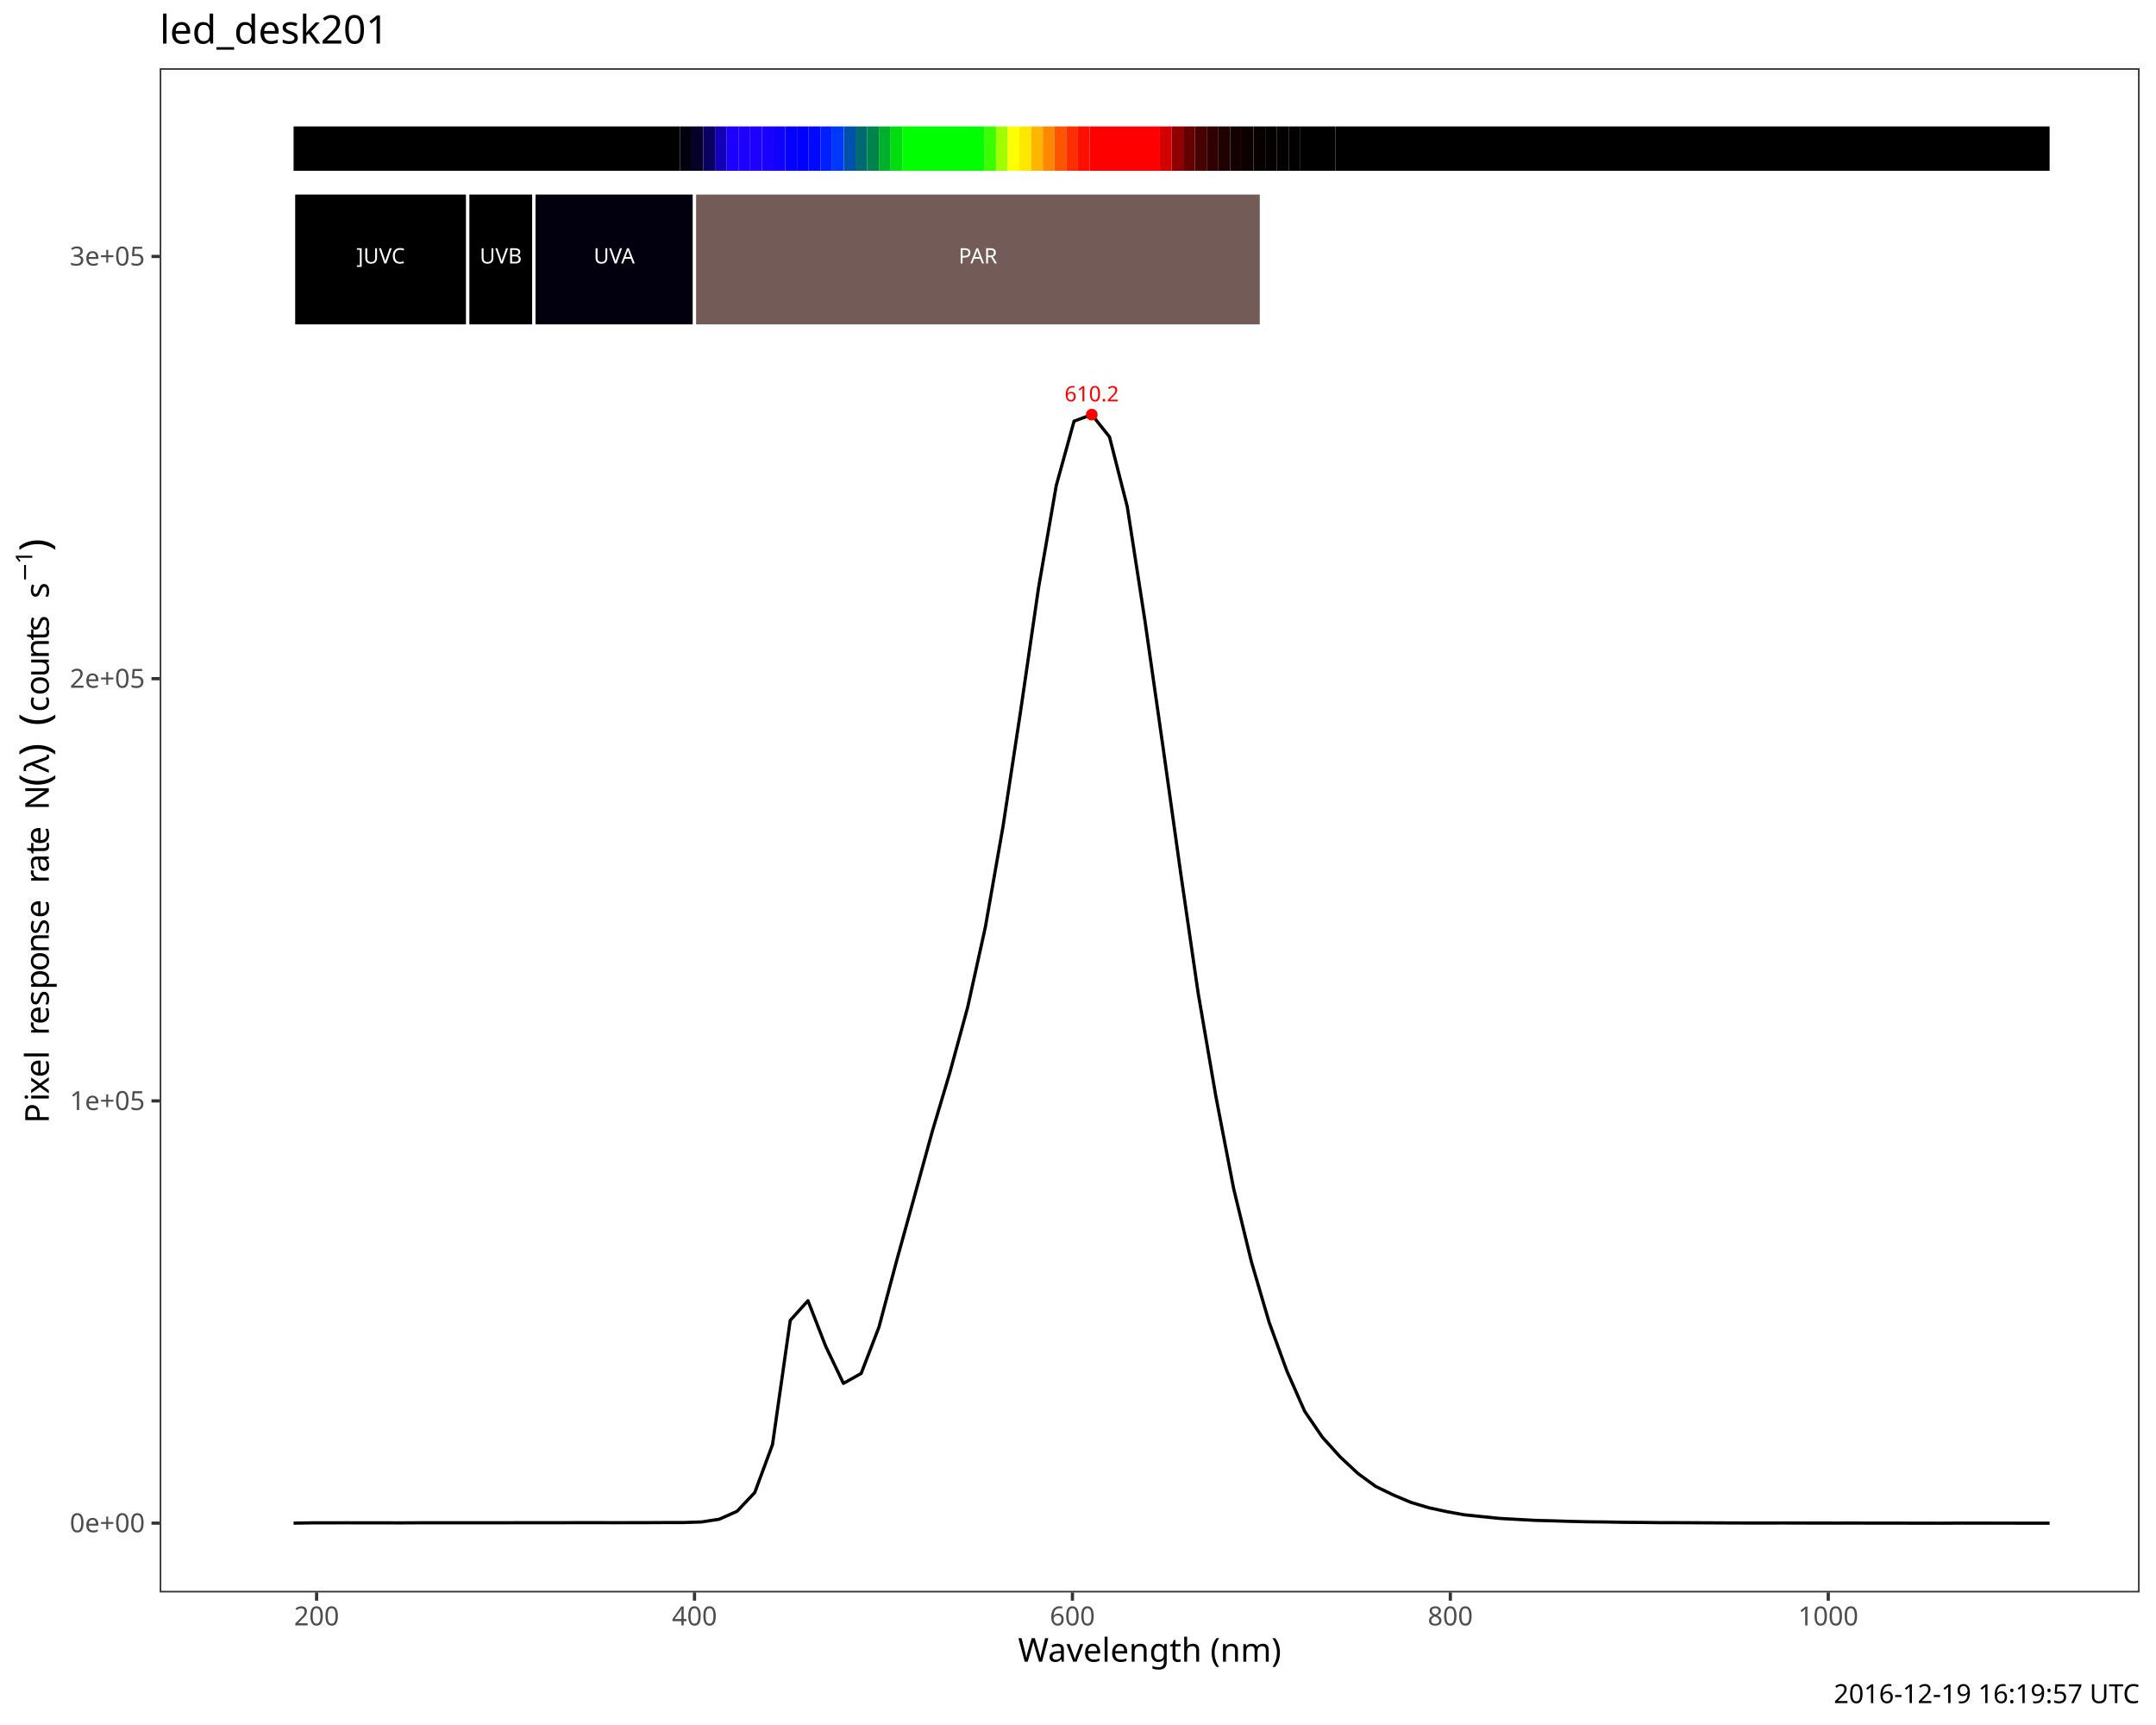
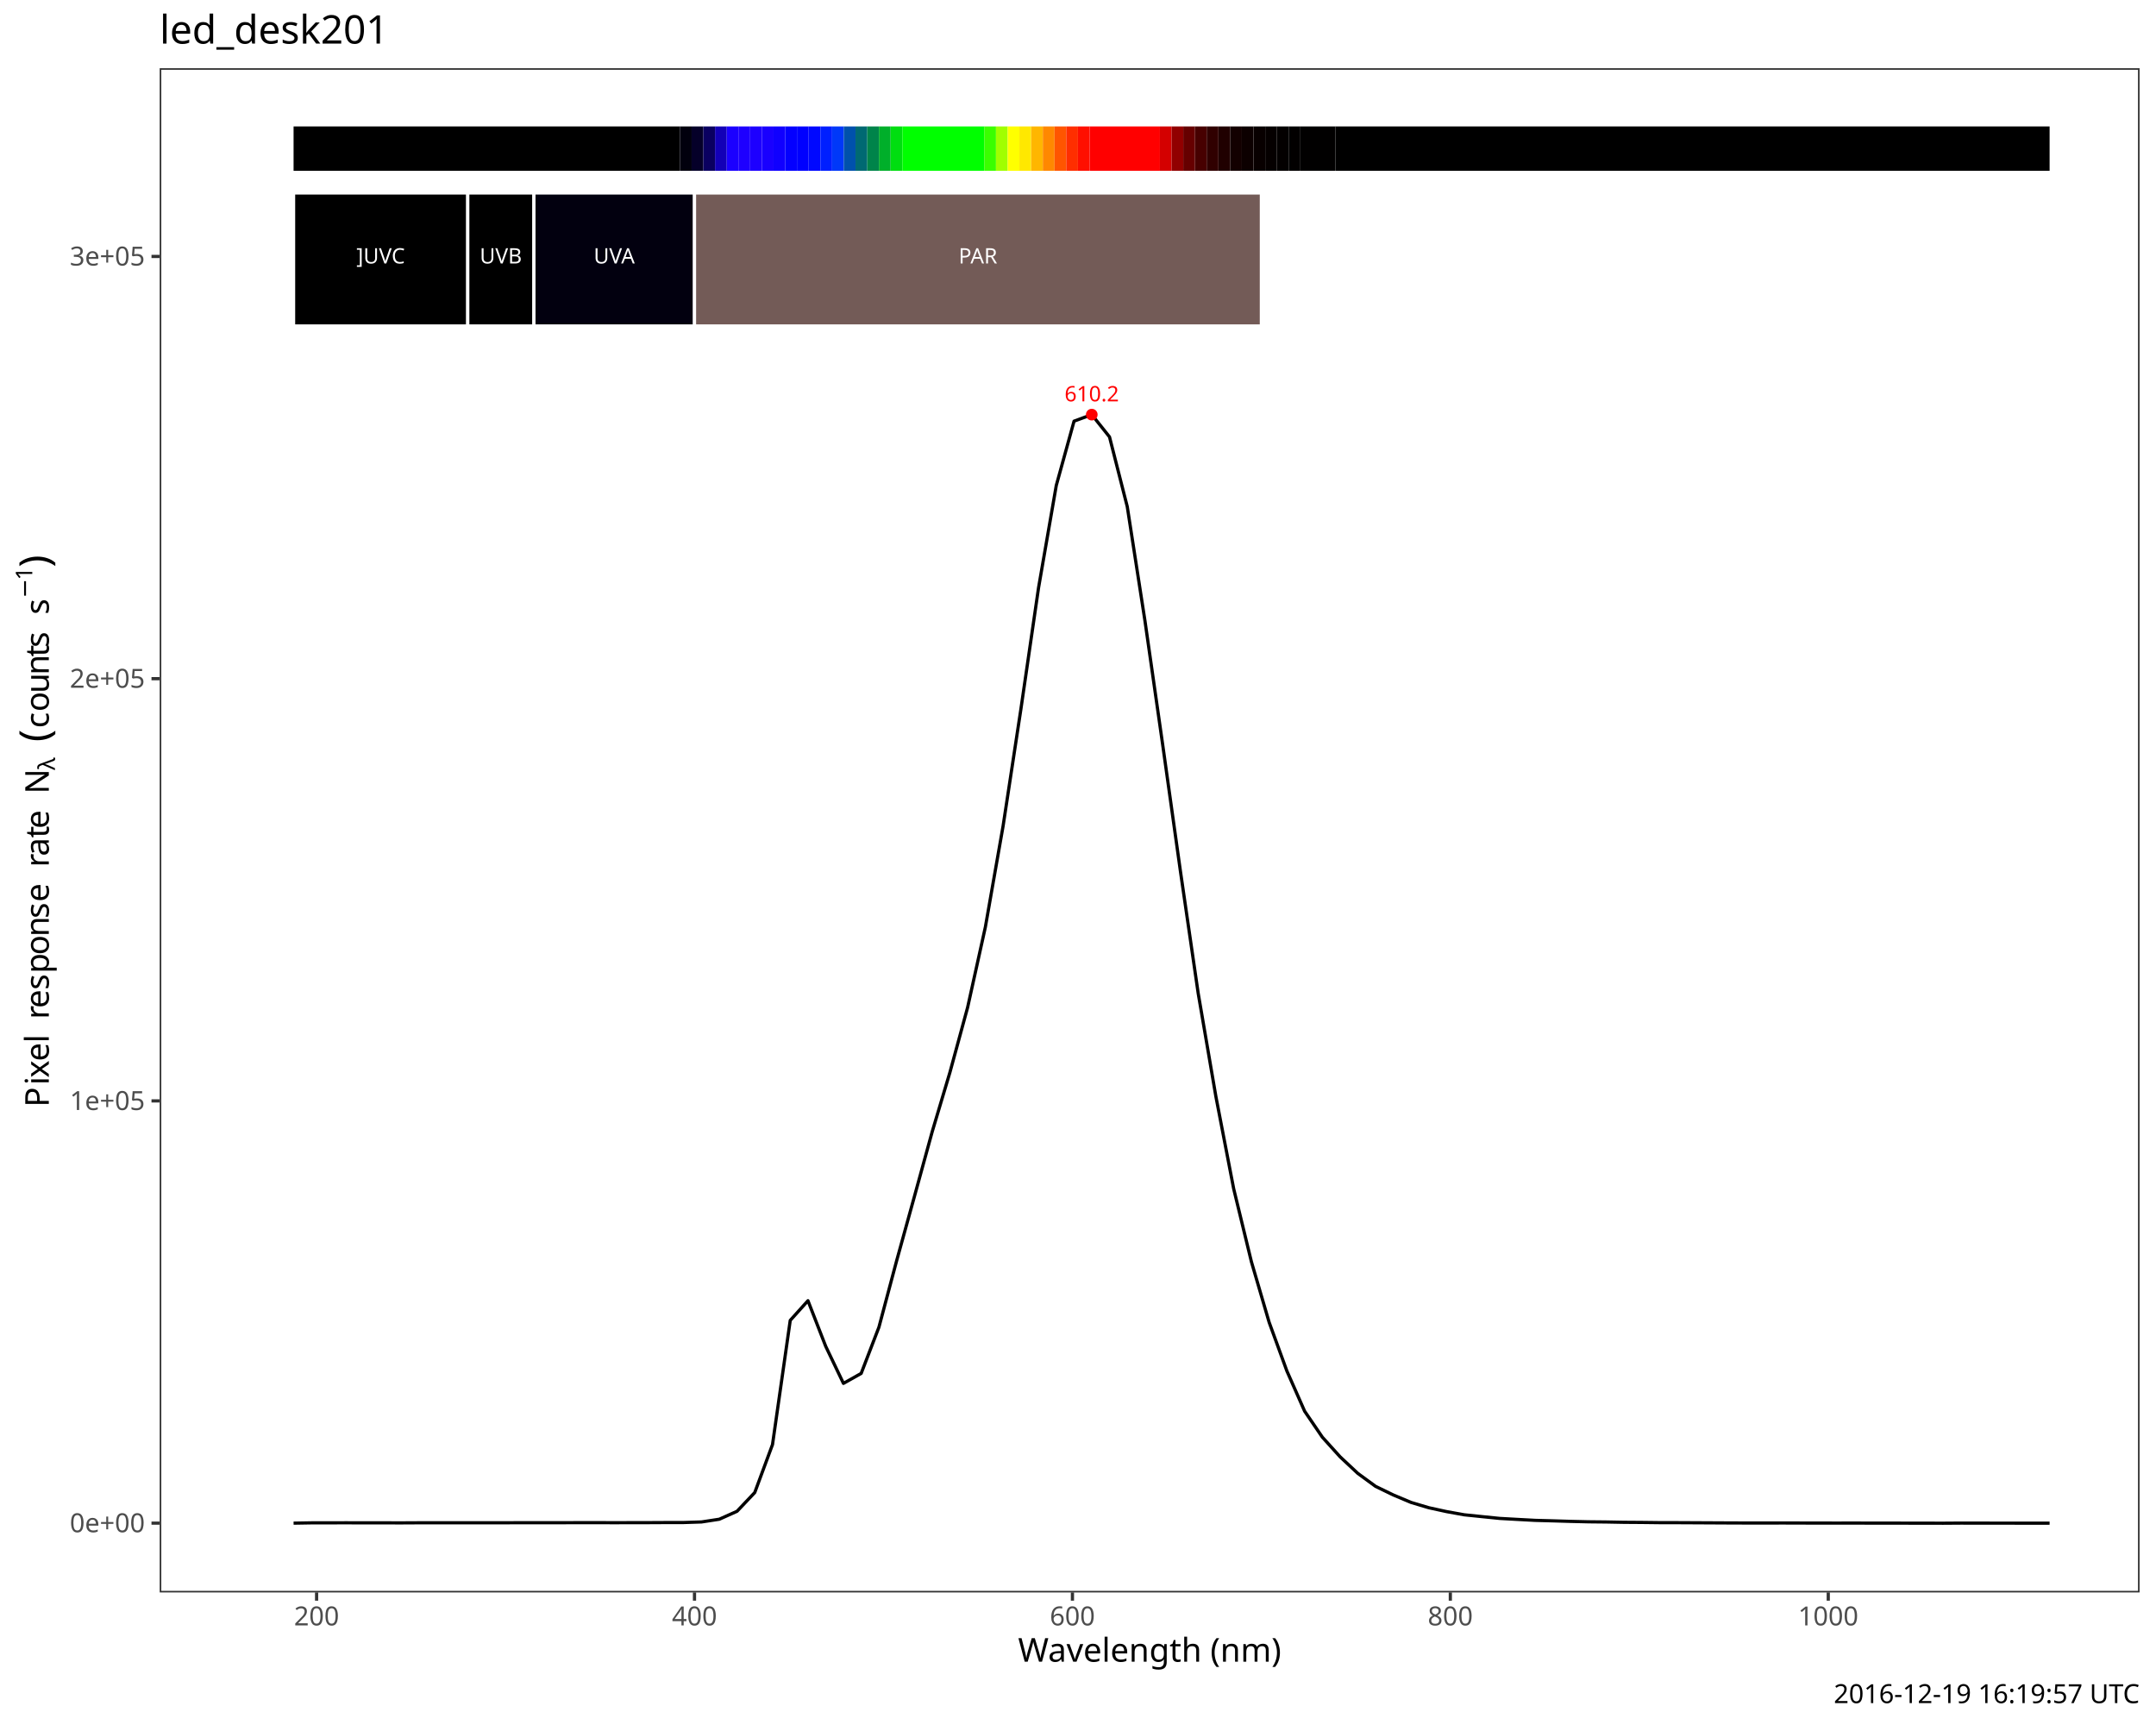
<svg xmlns="http://www.w3.org/2000/svg" class="svglite" data-engine-version="2.0" width="720.00pt" height="576.00pt" viewBox="0 0 720.00 576.00">
  <defs>
    <style type="text/css">
    .svglite line, .svglite polyline, .svglite polygon, .svglite path, .svglite rect, .svglite circle {
      fill: none;
      stroke: #000000;
      stroke-linecap: round;
      stroke-linejoin: round;
      stroke-miterlimit: 10.00;
    }
  </style>
  </defs>
  <rect width="100%" height="100%" style="stroke: none; fill: #FFFFFF;" />
  <defs>
    <clipPath id="cpMC4wMHw3MjAuMDB8MC4wMHw1NzYuMDA=">
      <rect x="0.00" y="0.00" width="720.00" height="576.00" />
    </clipPath>
  </defs>
  <g clip-path="url(#cpMC4wMHw3MjAuMDB8MC4wMHw1NzYuMDA=)">
    <rect x="0.00" y="0.00" width="720.00" height="576.00" style="stroke-width: 1.07; stroke: #FFFFFF; fill: #FFFFFF;" />
  </g>
  <defs>
    <clipPath id="cpNTMuMzN8NzE0LjUyfDIyLjc4fDUzMS43NQ==">
      <rect x="53.33" y="22.78" width="661.19" height="508.97" />
    </clipPath>
  </defs>
  <g clip-path="url(#cpNTMuMzN8NzE0LjUyfDIyLjc4fDUzMS43NQ==)">
    <rect x="53.33" y="22.78" width="661.19" height="508.97" style="stroke-width: 1.07; stroke: none; fill: #FFFFFF;" />
    <polyline points="98.04,508.60 103.97,508.50 109.89,508.49 115.81,508.48 121.74,508.50 127.66,508.49 133.58,508.51 139.51,508.48 145.43,508.48 151.36,508.48 157.28,508.47 163.20,508.47 169.13,508.47 175.05,508.45 180.97,508.45 186.90,508.45 192.82,508.44 198.74,508.43 204.67,508.45 210.59,508.44 216.51,508.43 222.44,508.40 228.36,508.39 234.28,508.20 240.21,507.29 246.13,504.64 252.05,498.38 257.98,482.36 263.90,440.89 269.82,434.32 275.75,449.56 281.67,461.93 287.59,458.60 293.52,443.16 299.44,420.95 305.37,399.52 311.29,377.96 317.21,358.14 323.14,336.38 329.06,309.58 334.98,275.84 340.91,236.92 346.83,196.23 352.75,162.08 358.68,140.63 364.60,138.45 370.52,145.88 376.45,169.17 382.37,207.36 388.29,248.74 394.22,291.02 400.14,331.69 406.06,366.21 411.99,396.95 417.91,421.32 423.83,441.53 429.76,457.80 435.68,471.21 441.60,479.89 447.53,486.45 453.45,491.99 459.38,496.32 465.30,499.19 471.22,501.68 477.15,503.45 483.07,504.74 488.99,505.81 494.92,506.42 500.84,507.02 506.76,507.35 512.69,507.67 518.61,507.83 524.53,508.01 530.46,508.15 536.38,508.21 542.30,508.32 548.23,508.36 554.15,508.43 560.07,508.44 566.00,508.47 571.92,508.50 577.84,508.53 583.77,508.55 589.69,508.55 595.61,508.54 601.54,508.56 607.46,508.57 613.38,508.58 619.31,508.57 625.23,508.59 631.16,508.59 637.08,508.60 643.00,508.61 648.93,508.62 654.85,508.58 660.77,508.59 666.70,508.60 672.62,508.60 678.54,508.61 684.47,508.60 " style="stroke-width: 1.07; stroke-linecap: butt;" />
    <text x="364.60" y="134.01" text-anchor="middle" style="font-size: 7.11px; fill: #FF0000; font-family: sans;" textLength="17.80px" lengthAdjust="spacingAndGlyphs">610.2</text>
    <circle cx="364.60" cy="138.45" r="1.95" style="stroke-width: 0.71; stroke: none; fill: #FF0000;" />
    <rect x="98.04" y="42.22" width="129.01" height="14.81" style="stroke-width: 1.07; stroke: none; stroke-linecap: square; stroke-linejoin: miter; fill: #000000;" />
    <rect x="227.06" y="42.22" width="3.91" height="14.81" style="stroke-width: 1.07; stroke: none; stroke-linecap: square; stroke-linejoin: miter; fill: #01000D;" />
    <rect x="230.97" y="42.22" width="3.91" height="14.81" style="stroke-width: 1.07; stroke: none; stroke-linecap: square; stroke-linejoin: miter; fill: #050029;" />
    <rect x="234.88" y="42.22" width="3.91" height="14.81" style="stroke-width: 1.07; stroke: none; stroke-linecap: square; stroke-linejoin: miter; fill: #0A0060;" />
    <rect x="238.79" y="42.22" width="3.91" height="14.81" style="stroke-width: 1.07; stroke: none; stroke-linecap: square; stroke-linejoin: miter; fill: #1300B7;" />
    <rect x="242.70" y="42.22" width="3.91" height="14.81" style="stroke-width: 1.07; stroke: none; stroke-linecap: square; stroke-linejoin: miter; fill: #1B00FF;" />
    <rect x="246.60" y="42.22" width="3.91" height="14.81" style="stroke-width: 1.07; stroke: none; stroke-linecap: square; stroke-linejoin: miter; fill: #1E00FF;" />
    <rect x="250.51" y="42.22" width="3.91" height="14.81" style="stroke-width: 1.07; stroke: none; stroke-linecap: square; stroke-linejoin: miter; fill: #1D00FF;" />
    <rect x="254.42" y="42.22" width="3.91" height="14.81" style="stroke-width: 1.07; stroke: none; stroke-linecap: square; stroke-linejoin: miter; fill: #1900FF;" />
    <rect x="258.33" y="42.22" width="3.91" height="14.81" style="stroke-width: 1.07; stroke: none; stroke-linecap: square; stroke-linejoin: miter; fill: #1000FF;" />
    <rect x="262.24" y="42.22" width="3.91" height="14.81" style="stroke-width: 1.07; stroke: none; stroke-linecap: square; stroke-linejoin: miter; fill: #0400FF;" />
    <rect x="266.15" y="42.22" width="3.91" height="14.81" style="stroke-width: 1.07; stroke: none; stroke-linecap: square; stroke-linejoin: miter; fill: #0000FF;" />
    <rect x="270.06" y="42.22" width="3.91" height="14.81" style="stroke-width: 1.07; stroke: none; stroke-linecap: square; stroke-linejoin: miter; fill: #0008FF;" />
    <rect x="273.97" y="42.22" width="3.91" height="14.81" style="stroke-width: 1.07; stroke: none; stroke-linecap: square; stroke-linejoin: miter; fill: #001FFF;" />
    <rect x="277.88" y="42.22" width="3.91" height="14.81" style="stroke-width: 1.07; stroke: none; stroke-linecap: square; stroke-linejoin: miter; fill: #0038F9;" />
    <rect x="281.79" y="42.22" width="3.91" height="14.81" style="stroke-width: 1.07; stroke: none; stroke-linecap: square; stroke-linejoin: miter; fill: #0051AC;" />
    <rect x="285.70" y="42.22" width="3.91" height="14.81" style="stroke-width: 1.07; stroke: none; stroke-linecap: square; stroke-linejoin: miter; fill: #006972;" />
    <rect x="289.61" y="42.22" width="3.91" height="14.81" style="stroke-width: 1.07; stroke: none; stroke-linecap: square; stroke-linejoin: miter; fill: #00844A;" />
    <rect x="293.52" y="42.22" width="3.91" height="14.81" style="stroke-width: 1.07; stroke: none; stroke-linecap: square; stroke-linejoin: miter; fill: #00AF2A;" />
    <rect x="297.43" y="42.22" width="3.91" height="14.81" style="stroke-width: 1.07; stroke: none; stroke-linecap: square; stroke-linejoin: miter; fill: #00DE10;" />
    <rect x="301.34" y="42.22" width="27.37" height="14.81" style="stroke-width: 1.07; stroke: none; stroke-linecap: square; stroke-linejoin: miter; fill: #00FF00;" />
    <rect x="328.70" y="42.22" width="3.91" height="14.81" style="stroke-width: 1.07; stroke: none; stroke-linecap: square; stroke-linejoin: miter; fill: #3AFF00;" />
    <rect x="332.61" y="42.22" width="3.91" height="14.81" style="stroke-width: 1.07; stroke: none; stroke-linecap: square; stroke-linejoin: miter; fill: #A0FF00;" />
    <rect x="336.52" y="42.22" width="3.91" height="14.81" style="stroke-width: 1.07; stroke: none; stroke-linecap: square; stroke-linejoin: miter; fill: #FFFF00;" />
    <rect x="340.43" y="42.22" width="3.91" height="14.81" style="stroke-width: 1.07; stroke: none; stroke-linecap: square; stroke-linejoin: miter; fill: #FFE800;" />
    <rect x="344.34" y="42.22" width="3.91" height="14.81" style="stroke-width: 1.07; stroke: none; stroke-linecap: square; stroke-linejoin: miter; fill: #FFB600;" />
    <rect x="348.25" y="42.22" width="3.91" height="14.81" style="stroke-width: 1.07; stroke: none; stroke-linecap: square; stroke-linejoin: miter; fill: #FF8800;" />
    <rect x="352.16" y="42.22" width="3.91" height="14.81" style="stroke-width: 1.07; stroke: none; stroke-linecap: square; stroke-linejoin: miter; fill: #FF5500;" />
    <rect x="356.07" y="42.22" width="3.91" height="14.81" style="stroke-width: 1.07; stroke: none; stroke-linecap: square; stroke-linejoin: miter; fill: #FF2E00;" />
    <rect x="359.98" y="42.22" width="3.91" height="14.81" style="stroke-width: 1.07; stroke: none; stroke-linecap: square; stroke-linejoin: miter; fill: #FF0F00;" />
    <rect x="363.89" y="42.22" width="23.46" height="14.81" style="stroke-width: 1.07; stroke: none; stroke-linecap: square; stroke-linejoin: miter; fill: #FF0000;" />
    <rect x="387.35" y="42.22" width="3.91" height="14.81" style="stroke-width: 1.07; stroke: none; stroke-linecap: square; stroke-linejoin: miter; fill: #D40000;" />
    <rect x="391.26" y="42.22" width="3.91" height="14.81" style="stroke-width: 1.07; stroke: none; stroke-linecap: square; stroke-linejoin: miter; fill: #910000;" />
    <rect x="395.16" y="42.22" width="3.91" height="14.81" style="stroke-width: 1.07; stroke: none; stroke-linecap: square; stroke-linejoin: miter; fill: #660000;" />
    <rect x="399.07" y="42.22" width="3.91" height="14.81" style="stroke-width: 1.07; stroke: none; stroke-linecap: square; stroke-linejoin: miter; fill: #470000;" />
    <rect x="402.98" y="42.22" width="3.91" height="14.81" style="stroke-width: 1.07; stroke: none; stroke-linecap: square; stroke-linejoin: miter; fill: #300000;" />
    <rect x="406.89" y="42.22" width="3.91" height="14.81" style="stroke-width: 1.07; stroke: none; stroke-linecap: square; stroke-linejoin: miter; fill: #200000;" />
    <rect x="410.80" y="42.22" width="3.91" height="14.81" style="stroke-width: 1.07; stroke: none; stroke-linecap: square; stroke-linejoin: miter; fill: #130000;" />
    <rect x="414.71" y="42.22" width="3.91" height="14.81" style="stroke-width: 1.07; stroke: none; stroke-linecap: square; stroke-linejoin: miter; fill: #0C0000;" />
    <rect x="418.62" y="42.22" width="3.91" height="14.81" style="stroke-width: 1.07; stroke: none; stroke-linecap: square; stroke-linejoin: miter; fill: #080000;" />
    <rect x="422.53" y="42.22" width="3.91" height="14.81" style="stroke-width: 1.07; stroke: none; stroke-linecap: square; stroke-linejoin: miter; fill: #050000;" />
    <rect x="426.44" y="42.22" width="3.91" height="14.81" style="stroke-width: 1.07; stroke: none; stroke-linecap: square; stroke-linejoin: miter; fill: #030000;" />
    <rect x="430.35" y="42.22" width="3.91" height="14.81" style="stroke-width: 1.07; stroke: none; stroke-linecap: square; stroke-linejoin: miter; fill: #020000;" />
    <rect x="434.26" y="42.22" width="11.73" height="14.81" style="stroke-width: 1.07; stroke: none; stroke-linecap: square; stroke-linejoin: miter; fill: #010000;" />
    <rect x="445.99" y="42.22" width="238.48" height="14.81" style="stroke-width: 1.07; stroke: none; stroke-linecap: square; stroke-linejoin: miter; fill: #000000;" />
    <rect x="98.04" y="64.43" width="58.17" height="44.42" style="stroke-width: 1.07; stroke: #FFFFFF; stroke-linecap: square; stroke-linejoin: miter; fill: #000000;" />
    <rect x="156.21" y="64.43" width="22.09" height="44.42" style="stroke-width: 1.07; stroke: #FFFFFF; stroke-linecap: square; stroke-linejoin: miter; fill: #000000;" />
    <rect x="178.30" y="64.43" width="53.64" height="44.42" style="stroke-width: 1.07; stroke: #FFFFFF; stroke-linecap: square; stroke-linejoin: miter; fill: #02000F;" />
    <rect x="231.93" y="64.43" width="189.31" height="44.42" style="stroke-width: 1.07; stroke: #FFFFFF; stroke-linecap: square; stroke-linejoin: miter; fill: #735B57;" />
    <text x="127.13" y="87.97" text-anchor="middle" style="font-size: 7.11px; fill: #FFFFFF; font-family: sans;" textLength="17.00px" lengthAdjust="spacingAndGlyphs">]UVC</text>
    <text x="167.25" y="87.97" text-anchor="middle" style="font-size: 7.11px; fill: #FFFFFF; font-family: sans;" textLength="14.63px" lengthAdjust="spacingAndGlyphs">UVB</text>
    <text x="205.12" y="87.97" text-anchor="middle" style="font-size: 7.11px; fill: #FFFFFF; font-family: sans;" textLength="14.63px" lengthAdjust="spacingAndGlyphs">UVA</text>
    <text x="326.59" y="87.97" text-anchor="middle" style="font-size: 7.11px; fill: #FFFFFF; font-family: sans;" textLength="14.63px" lengthAdjust="spacingAndGlyphs">PAR</text>
    <rect x="53.33" y="22.78" width="661.19" height="508.97" style="stroke-width: 1.07; stroke: #333333;" />
  </g>
  <g clip-path="url(#cpMC4wMHw3MjAuMDB8MC4wMHw1NzYuMDA=)">
    <text x="48.40" y="511.63" text-anchor="end" style="font-size: 8.80px; fill: #4D4D4D; font-family: sans;" textLength="24.72px" lengthAdjust="spacingAndGlyphs">0e+00</text>
    <text x="48.40" y="370.64" text-anchor="end" style="font-size: 8.80px; fill: #4D4D4D; font-family: sans;" textLength="24.72px" lengthAdjust="spacingAndGlyphs">1e+05</text>
    <text x="48.40" y="229.65" text-anchor="end" style="font-size: 8.80px; fill: #4D4D4D; font-family: sans;" textLength="24.72px" lengthAdjust="spacingAndGlyphs">2e+05</text>
    <text x="48.40" y="88.66" text-anchor="end" style="font-size: 8.80px; fill: #4D4D4D; font-family: sans;" textLength="24.72px" lengthAdjust="spacingAndGlyphs">3e+05</text>
    <polyline points="50.59,508.60 53.33,508.60 " style="stroke-width: 1.07; stroke: #333333; stroke-linecap: butt;" />
    <polyline points="50.59,367.61 53.33,367.61 " style="stroke-width: 1.07; stroke: #333333; stroke-linecap: butt;" />
    <polyline points="50.59,226.62 53.33,226.62 " style="stroke-width: 1.07; stroke: #333333; stroke-linecap: butt;" />
    <polyline points="50.59,85.63 53.33,85.63 " style="stroke-width: 1.07; stroke: #333333; stroke-linecap: butt;" />
    <polyline points="105.73,534.49 105.73,531.75 " style="stroke-width: 1.07; stroke: #333333; stroke-linecap: butt;" />
    <polyline points="231.93,534.49 231.93,531.75 " style="stroke-width: 1.07; stroke: #333333; stroke-linecap: butt;" />
    <polyline points="358.14,534.49 358.14,531.75 " style="stroke-width: 1.07; stroke: #333333; stroke-linecap: butt;" />
    <polyline points="484.34,534.49 484.34,531.75 " style="stroke-width: 1.07; stroke: #333333; stroke-linecap: butt;" />
    <polyline points="610.55,534.49 610.55,531.75 " style="stroke-width: 1.07; stroke: #333333; stroke-linecap: butt;" />
    <text x="105.73" y="542.74" text-anchor="middle" style="font-size: 8.80px; fill: #4D4D4D; font-family: sans;" textLength="14.68px" lengthAdjust="spacingAndGlyphs">200</text>
    <text x="231.93" y="542.74" text-anchor="middle" style="font-size: 8.80px; fill: #4D4D4D; font-family: sans;" textLength="14.68px" lengthAdjust="spacingAndGlyphs">400</text>
    <text x="358.14" y="542.74" text-anchor="middle" style="font-size: 8.80px; fill: #4D4D4D; font-family: sans;" textLength="14.68px" lengthAdjust="spacingAndGlyphs">600</text>
    <text x="484.34" y="542.74" text-anchor="middle" style="font-size: 8.80px; fill: #4D4D4D; font-family: sans;" textLength="14.68px" lengthAdjust="spacingAndGlyphs">800</text>
    <text x="610.55" y="542.74" text-anchor="middle" style="font-size: 8.80px; fill: #4D4D4D; font-family: sans;" textLength="19.58px" lengthAdjust="spacingAndGlyphs">1000</text>
    <text x="383.93" y="554.87" text-anchor="middle" style="font-size: 11.00px; font-family: sans;" textLength="83.76px" lengthAdjust="spacingAndGlyphs">Wavelength (nm)</text>
-     <text transform="translate(16.30,375.08) rotate(-90)" style="font-size: 11.00px; font-family: sans;" textLength="7.34px" lengthAdjust="spacingAndGlyphs">P</text>
-     <text transform="translate(16.30,367.74) rotate(-90)" style="font-size: 11.00px; font-family: sans;" textLength="2.44px" lengthAdjust="spacingAndGlyphs">i</text>
-     <text transform="translate(16.30,365.30) rotate(-90)" style="font-size: 11.00px; font-family: sans;" textLength="5.50px" lengthAdjust="spacingAndGlyphs">x</text>
-     <text transform="translate(16.30,359.79) rotate(-90)" style="font-size: 11.00px; font-family: sans;" textLength="6.12px" lengthAdjust="spacingAndGlyphs">e</text>
-     <text transform="translate(16.30,353.67) rotate(-90)" style="font-size: 11.00px; font-family: sans;" textLength="2.44px" lengthAdjust="spacingAndGlyphs">l</text>
-     <text transform="translate(16.30,351.23) rotate(-90)" style="font-size: 11.00px; font-family: sans;" textLength="2.75px" lengthAdjust="spacingAndGlyphs"> </text>
-     <text transform="translate(16.30,348.48) rotate(-90)" style="font-size: 11.00px; font-family: sans;" textLength="2.75px" lengthAdjust="spacingAndGlyphs"> </text>
-     <text transform="translate(16.30,345.73) rotate(-90)" style="font-size: 11.00px; font-family: sans;" textLength="3.66px" lengthAdjust="spacingAndGlyphs">r</text>
-     <text transform="translate(16.30,342.07) rotate(-90)" style="font-size: 11.00px; font-family: sans;" textLength="6.12px" lengthAdjust="spacingAndGlyphs">e</text>
-     <text transform="translate(16.30,335.95) rotate(-90)" style="font-size: 11.00px; font-family: sans;" textLength="5.50px" lengthAdjust="spacingAndGlyphs">s</text>
-     <text transform="translate(16.30,330.44) rotate(-90)" style="font-size: 11.00px; font-family: sans;" textLength="6.12px" lengthAdjust="spacingAndGlyphs">p</text>
-     <text transform="translate(16.30,324.32) rotate(-90)" style="font-size: 11.00px; font-family: sans;" textLength="6.12px" lengthAdjust="spacingAndGlyphs">o</text>
-     <text transform="translate(16.30,318.21) rotate(-90)" style="font-size: 11.00px; font-family: sans;" textLength="6.12px" lengthAdjust="spacingAndGlyphs">n</text>
-     <text transform="translate(16.30,312.09) rotate(-90)" style="font-size: 11.00px; font-family: sans;" textLength="5.50px" lengthAdjust="spacingAndGlyphs">s</text>
-     <text transform="translate(16.30,306.58) rotate(-90)" style="font-size: 11.00px; font-family: sans;" textLength="6.12px" lengthAdjust="spacingAndGlyphs">e</text>
-     <text transform="translate(16.30,300.47) rotate(-90)" style="font-size: 11.00px; font-family: sans;" textLength="2.75px" lengthAdjust="spacingAndGlyphs"> </text>
-     <text transform="translate(16.30,297.71) rotate(-90)" style="font-size: 11.00px; font-family: sans;" textLength="2.75px" lengthAdjust="spacingAndGlyphs"> </text>
-     <text transform="translate(16.30,294.96) rotate(-90)" style="font-size: 11.00px; font-family: sans;" textLength="3.66px" lengthAdjust="spacingAndGlyphs">r</text>
-     <text transform="translate(16.30,291.30) rotate(-90)" style="font-size: 11.00px; font-family: sans;" textLength="6.12px" lengthAdjust="spacingAndGlyphs">a</text>
-     <text transform="translate(16.30,285.18) rotate(-90)" style="font-size: 11.00px; font-family: sans;" textLength="3.06px" lengthAdjust="spacingAndGlyphs">t</text>
-     <text transform="translate(16.30,282.12) rotate(-90)" style="font-size: 11.00px; font-family: sans;" textLength="6.12px" lengthAdjust="spacingAndGlyphs">e</text>
-     <text transform="translate(16.30,276.01) rotate(-90)" style="font-size: 11.00px; font-family: sans;" textLength="2.75px" lengthAdjust="spacingAndGlyphs"> </text>
-     <text transform="translate(16.30,273.25) rotate(-90)" style="font-size: 11.00px; font-family: sans;" textLength="2.75px" lengthAdjust="spacingAndGlyphs"> </text>
-     <text transform="translate(16.30,270.50) rotate(-90)" style="font-size: 11.00px; font-family: sans;" textLength="7.95px" lengthAdjust="spacingAndGlyphs">N</text>
-     <text transform="translate(16.30,262.55) rotate(-90)" style="font-size: 13.75px; font-family: sans;" textLength="4.58px" lengthAdjust="spacingAndGlyphs">(</text>
-     <text transform="translate(16.30,257.98) rotate(-90)" style="font-size: 11.00px; font-family: sans;" textLength="5.60px" lengthAdjust="spacingAndGlyphs">λ</text>
-     <text transform="translate(16.30,252.37) rotate(-90)" style="font-size: 13.75px; font-family: sans;" textLength="4.57px" lengthAdjust="spacingAndGlyphs">)</text>
-     <text transform="translate(16.30,247.80) rotate(-90)" style="font-size: 11.00px; font-family: sans;" textLength="2.75px" lengthAdjust="spacingAndGlyphs"> </text>
-     <text transform="translate(16.30,245.05) rotate(-90)" style="font-size: 11.00px; font-family: sans;" textLength="2.75px" lengthAdjust="spacingAndGlyphs"> </text>
-     <text transform="translate(16.30,242.30) rotate(-90)" style="font-size: 13.75px; font-family: sans;" textLength="4.58px" lengthAdjust="spacingAndGlyphs">(</text>
-     <text transform="translate(16.30,237.72) rotate(-90)" style="font-size: 11.00px; font-family: sans;" textLength="5.50px" lengthAdjust="spacingAndGlyphs">c</text>
-     <text transform="translate(16.30,232.21) rotate(-90)" style="font-size: 11.00px; font-family: sans;" textLength="6.12px" lengthAdjust="spacingAndGlyphs">o</text>
-     <text transform="translate(16.30,226.10) rotate(-90)" style="font-size: 11.00px; font-family: sans;" textLength="6.12px" lengthAdjust="spacingAndGlyphs">u</text>
-     <text transform="translate(16.30,219.98) rotate(-90)" style="font-size: 11.00px; font-family: sans;" textLength="6.12px" lengthAdjust="spacingAndGlyphs">n</text>
-     <text transform="translate(16.30,213.86) rotate(-90)" style="font-size: 11.00px; font-family: sans;" textLength="3.06px" lengthAdjust="spacingAndGlyphs">t</text>
-     <text transform="translate(16.30,210.80) rotate(-90)" style="font-size: 11.00px; font-family: sans;" textLength="5.50px" lengthAdjust="spacingAndGlyphs">s</text>
-     <text transform="translate(16.30,205.30) rotate(-90)" style="font-size: 11.00px; font-family: sans;" textLength="2.75px" lengthAdjust="spacingAndGlyphs"> </text>
-     <text transform="translate(16.30,202.55) rotate(-90)" style="font-size: 11.00px; font-family: sans;" textLength="2.75px" lengthAdjust="spacingAndGlyphs"> </text>
-     <text transform="translate(16.30,199.80) rotate(-90)" style="font-size: 11.00px; font-family: sans;" textLength="5.50px" lengthAdjust="spacingAndGlyphs">s</text>
-     <text transform="translate(10.78,194.29) rotate(-90)" style="font-size: 7.70px; font-family: sans;" textLength="5.98px" lengthAdjust="spacingAndGlyphs">−</text>
-     <text transform="translate(10.78,188.31) rotate(-90)" style="font-size: 7.70px; font-family: sans;" textLength="4.28px" lengthAdjust="spacingAndGlyphs">1</text>
-     <text transform="translate(16.30,184.03) rotate(-90)" style="font-size: 13.75px; font-family: sans;" textLength="4.57px" lengthAdjust="spacingAndGlyphs">)</text>
+     <text transform="translate(16.30,369.66) rotate(-90)" style="font-size: 11.00px; font-family: sans;" textLength="7.34px" lengthAdjust="spacingAndGlyphs">P</text>
+     <text transform="translate(16.30,362.32) rotate(-90)" style="font-size: 11.00px; font-family: sans;" textLength="2.44px" lengthAdjust="spacingAndGlyphs">i</text>
+     <text transform="translate(16.30,359.88) rotate(-90)" style="font-size: 11.00px; font-family: sans;" textLength="5.50px" lengthAdjust="spacingAndGlyphs">x</text>
+     <text transform="translate(16.30,354.38) rotate(-90)" style="font-size: 11.00px; font-family: sans;" textLength="6.12px" lengthAdjust="spacingAndGlyphs">e</text>
+     <text transform="translate(16.30,348.26) rotate(-90)" style="font-size: 11.00px; font-family: sans;" textLength="2.44px" lengthAdjust="spacingAndGlyphs">l</text>
+     <text transform="translate(16.30,345.82) rotate(-90)" style="font-size: 11.00px; font-family: sans;" textLength="2.75px" lengthAdjust="spacingAndGlyphs"> </text>
+     <text transform="translate(16.30,343.07) rotate(-90)" style="font-size: 11.00px; font-family: sans;" textLength="2.75px" lengthAdjust="spacingAndGlyphs"> </text>
+     <text transform="translate(16.30,340.31) rotate(-90)" style="font-size: 11.00px; font-family: sans;" textLength="3.66px" lengthAdjust="spacingAndGlyphs">r</text>
+     <text transform="translate(16.30,336.65) rotate(-90)" style="font-size: 11.00px; font-family: sans;" textLength="6.12px" lengthAdjust="spacingAndGlyphs">e</text>
+     <text transform="translate(16.30,330.53) rotate(-90)" style="font-size: 11.00px; font-family: sans;" textLength="5.50px" lengthAdjust="spacingAndGlyphs">s</text>
+     <text transform="translate(16.30,325.03) rotate(-90)" style="font-size: 11.00px; font-family: sans;" textLength="6.12px" lengthAdjust="spacingAndGlyphs">p</text>
+     <text transform="translate(16.30,318.91) rotate(-90)" style="font-size: 11.00px; font-family: sans;" textLength="6.12px" lengthAdjust="spacingAndGlyphs">o</text>
+     <text transform="translate(16.30,312.79) rotate(-90)" style="font-size: 11.00px; font-family: sans;" textLength="6.12px" lengthAdjust="spacingAndGlyphs">n</text>
+     <text transform="translate(16.30,306.67) rotate(-90)" style="font-size: 11.00px; font-family: sans;" textLength="5.50px" lengthAdjust="spacingAndGlyphs">s</text>
+     <text transform="translate(16.30,301.17) rotate(-90)" style="font-size: 11.00px; font-family: sans;" textLength="6.12px" lengthAdjust="spacingAndGlyphs">e</text>
+     <text transform="translate(16.30,295.05) rotate(-90)" style="font-size: 11.00px; font-family: sans;" textLength="2.75px" lengthAdjust="spacingAndGlyphs"> </text>
+     <text transform="translate(16.30,292.30) rotate(-90)" style="font-size: 11.00px; font-family: sans;" textLength="2.75px" lengthAdjust="spacingAndGlyphs"> </text>
+     <text transform="translate(16.30,289.55) rotate(-90)" style="font-size: 11.00px; font-family: sans;" textLength="3.66px" lengthAdjust="spacingAndGlyphs">r</text>
+     <text transform="translate(16.30,285.88) rotate(-90)" style="font-size: 11.00px; font-family: sans;" textLength="6.12px" lengthAdjust="spacingAndGlyphs">a</text>
+     <text transform="translate(16.30,279.76) rotate(-90)" style="font-size: 11.00px; font-family: sans;" textLength="3.06px" lengthAdjust="spacingAndGlyphs">t</text>
+     <text transform="translate(16.30,276.71) rotate(-90)" style="font-size: 11.00px; font-family: sans;" textLength="6.12px" lengthAdjust="spacingAndGlyphs">e</text>
+     <text transform="translate(16.30,270.59) rotate(-90)" style="font-size: 11.00px; font-family: sans;" textLength="2.75px" lengthAdjust="spacingAndGlyphs"> </text>
+     <text transform="translate(16.30,267.84) rotate(-90)" style="font-size: 11.00px; font-family: sans;" textLength="2.75px" lengthAdjust="spacingAndGlyphs"> </text>
+     <text transform="translate(16.30,265.09) rotate(-90)" style="font-size: 11.00px; font-family: sans;" textLength="7.95px" lengthAdjust="spacingAndGlyphs">N</text>
+     <text transform="translate(18.34,257.14) rotate(-90)" style="font-size: 7.70px; font-family: sans;" textLength="3.92px" lengthAdjust="spacingAndGlyphs">λ</text>
+     <text transform="translate(16.30,253.22) rotate(-90)" style="font-size: 11.00px; font-family: sans;" textLength="2.75px" lengthAdjust="spacingAndGlyphs"> </text>
+     <text transform="translate(16.30,250.47) rotate(-90)" style="font-size: 11.00px; font-family: sans;" textLength="2.75px" lengthAdjust="spacingAndGlyphs"> </text>
+     <text transform="translate(16.30,247.71) rotate(-90)" style="font-size: 13.75px; font-family: sans;" textLength="4.58px" lengthAdjust="spacingAndGlyphs">(</text>
+     <text transform="translate(16.30,243.13) rotate(-90)" style="font-size: 11.00px; font-family: sans;" textLength="5.50px" lengthAdjust="spacingAndGlyphs">c</text>
+     <text transform="translate(16.30,237.63) rotate(-90)" style="font-size: 11.00px; font-family: sans;" textLength="6.12px" lengthAdjust="spacingAndGlyphs">o</text>
+     <text transform="translate(16.30,231.51) rotate(-90)" style="font-size: 11.00px; font-family: sans;" textLength="6.12px" lengthAdjust="spacingAndGlyphs">u</text>
+     <text transform="translate(16.30,225.39) rotate(-90)" style="font-size: 11.00px; font-family: sans;" textLength="6.12px" lengthAdjust="spacingAndGlyphs">n</text>
+     <text transform="translate(16.30,219.28) rotate(-90)" style="font-size: 11.00px; font-family: sans;" textLength="3.06px" lengthAdjust="spacingAndGlyphs">t</text>
+     <text transform="translate(16.30,216.22) rotate(-90)" style="font-size: 11.00px; font-family: sans;" textLength="5.50px" lengthAdjust="spacingAndGlyphs">s</text>
+     <text transform="translate(16.30,210.72) rotate(-90)" style="font-size: 11.00px; font-family: sans;" textLength="2.75px" lengthAdjust="spacingAndGlyphs"> </text>
+     <text transform="translate(16.30,207.96) rotate(-90)" style="font-size: 11.00px; font-family: sans;" textLength="2.75px" lengthAdjust="spacingAndGlyphs"> </text>
+     <text transform="translate(16.30,205.21) rotate(-90)" style="font-size: 11.00px; font-family: sans;" textLength="5.50px" lengthAdjust="spacingAndGlyphs">s</text>
+     <text transform="translate(10.78,199.71) rotate(-90)" style="font-size: 7.70px; font-family: sans;" textLength="5.98px" lengthAdjust="spacingAndGlyphs">−</text>
+     <text transform="translate(10.78,193.72) rotate(-90)" style="font-size: 7.70px; font-family: sans;" textLength="4.28px" lengthAdjust="spacingAndGlyphs">1</text>
+     <text transform="translate(16.30,189.44) rotate(-90)" style="font-size: 13.75px; font-family: sans;" textLength="4.57px" lengthAdjust="spacingAndGlyphs">)</text>
    <text x="53.33" y="14.56" style="font-size: 13.20px; font-family: sans;" textLength="74.88px" lengthAdjust="spacingAndGlyphs">led_desk201</text>
    <text x="714.52" y="568.69" text-anchor="end" style="font-size: 8.80px; font-family: sans;" textLength="102.25px" lengthAdjust="spacingAndGlyphs">2016-12-19 16:19:57 UTC</text>
  </g>
</svg>
